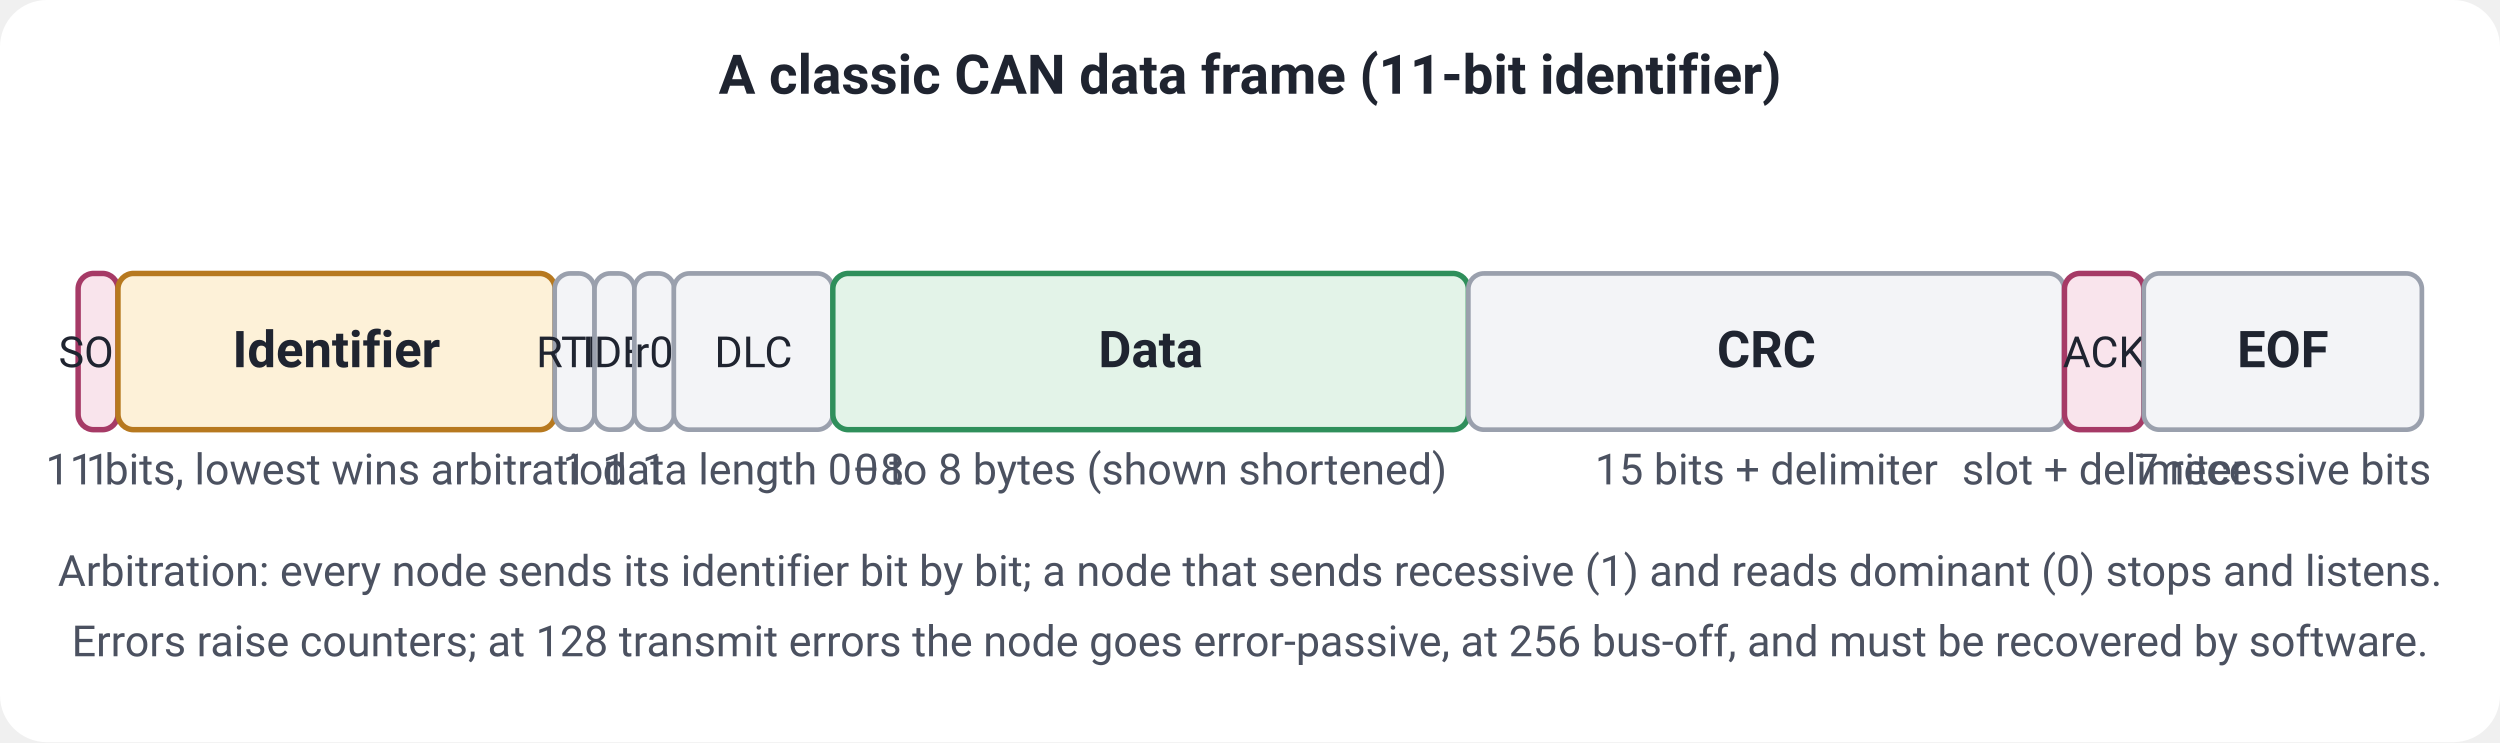
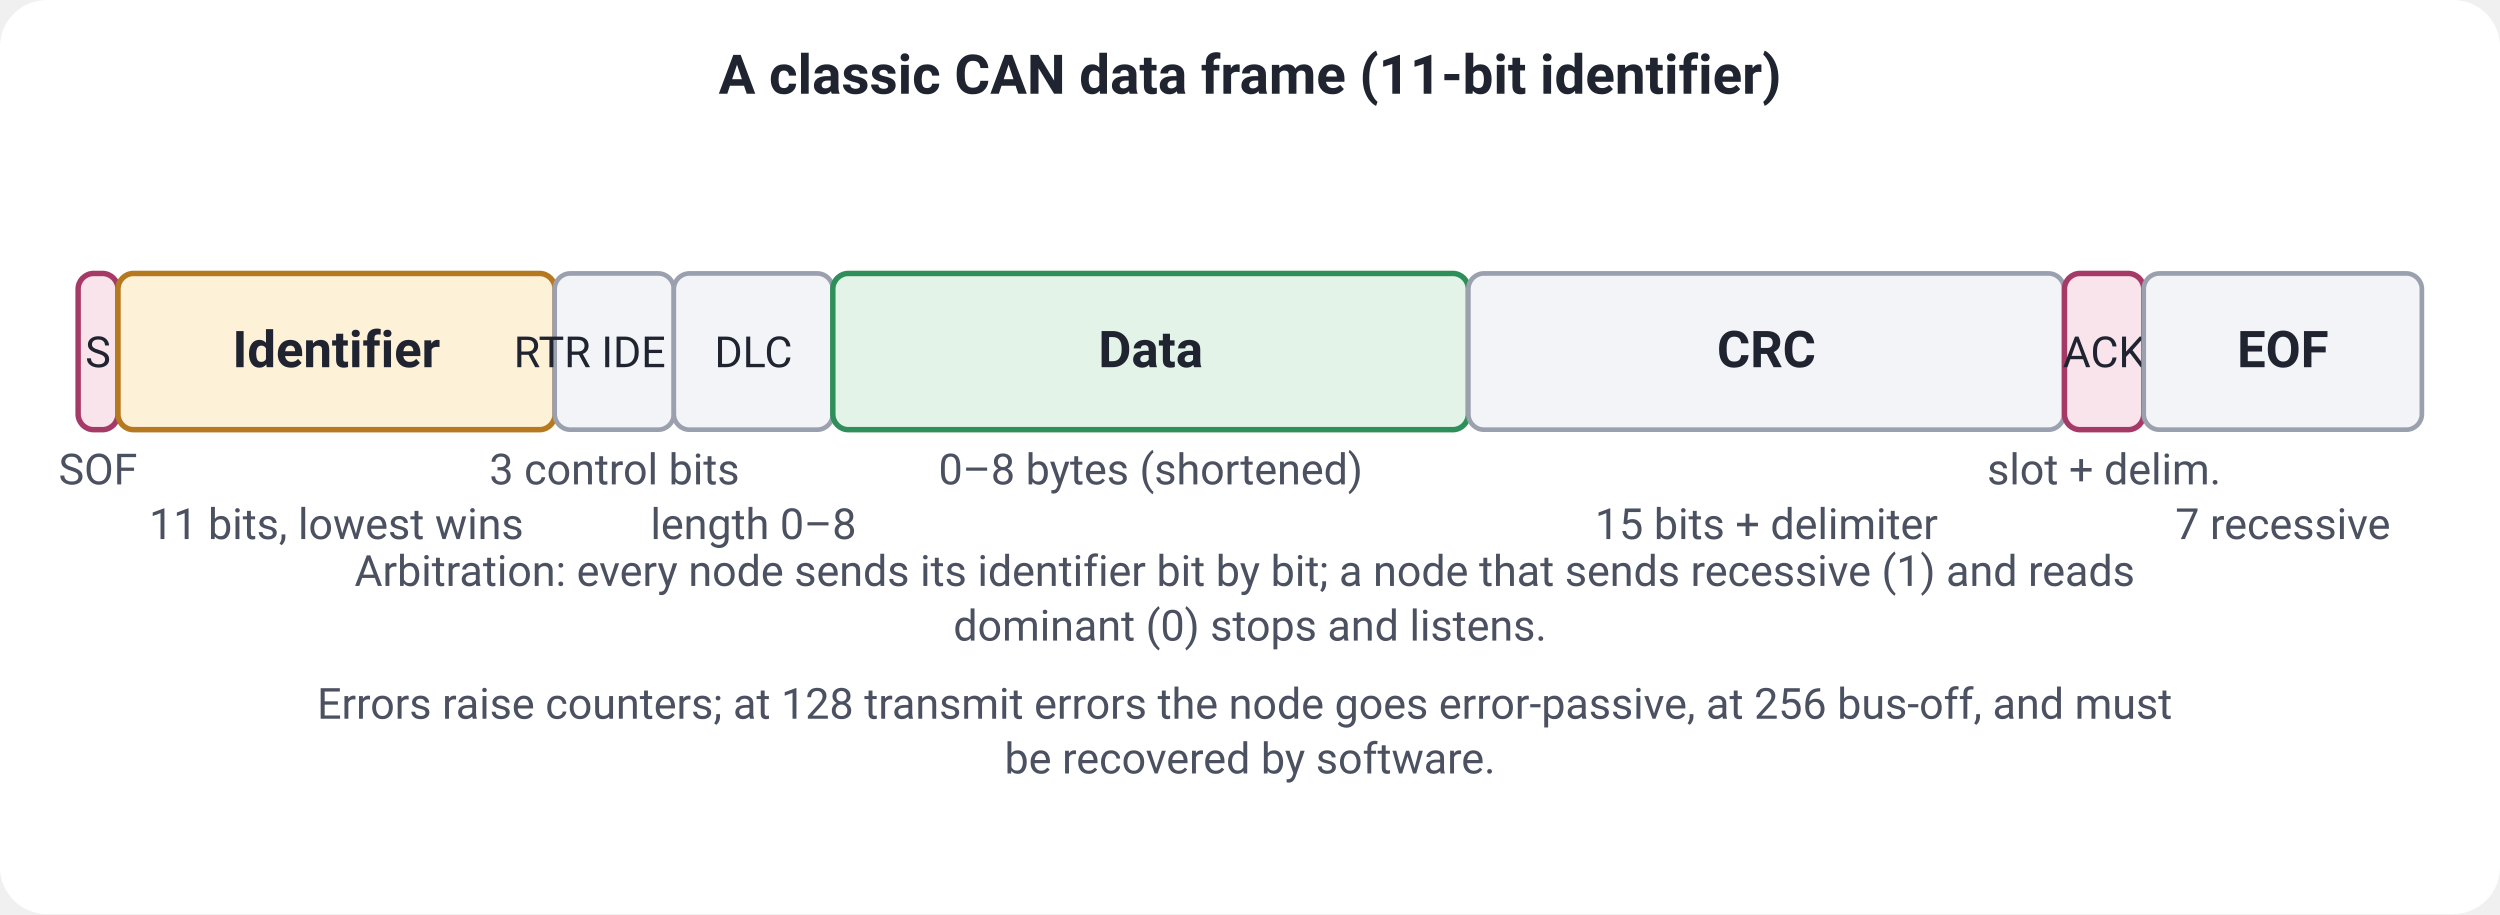
- <svg xmlns="http://www.w3.org/2000/svg" viewBox="0 0 640 190" width="640" height="190" role="img" aria-labelledby="t">
+ <svg xmlns="http://www.w3.org/2000/svg" viewBox="0 0 640 234" width="640" height="234" role="img" aria-labelledby="t">
  <style>
  .bg{fill:#ffffff}.ink{fill:#1f2430}.ink2{fill:#4b5160}.ink3{fill:#6b7280}
  .ln{stroke:#4b5160;fill:none;stroke-width:1.6}.ln2{stroke:#9aa0ad;fill:none;stroke-width:1.2;stroke-dasharray:4 3}
  .box{fill:#f3f4f7;stroke:#9aa0ad;stroke-width:1.2}.boxa{fill:#f9e4ec;stroke:#a63a66;stroke-width:1.4}
  .boxb{fill:#fdf1d8;stroke:#b7791f;stroke-width:1.4}.boxg{fill:#e3f3e8;stroke:#2f8f5b;stroke-width:1.4}
  .acc{fill:#a63a66}.amb{fill:#b7791f}.grn{fill:#2f8f5b}.sig{stroke:#1f2430;fill:none;stroke-width:2}
  .siga{stroke:#a63a66;fill:none;stroke-width:2}.sigb{stroke:#b7791f;fill:none;stroke-width:2}
  text{font-family:system-ui,-apple-system,Segoe UI,Roboto,sans-serif;font-size:12px}
  .t{font-size:13px;font-weight:600}.s{font-size:11px}.m{font-family:ui-monospace,SFMono-Regular,Menlo,monospace;font-size:11.5px}
  .ttl{font-size:14px;font-weight:700}
  @media (prefers-color-scheme: dark){
    .bg{fill:#171a21}.ink{fill:#e8e6ea}.ink2{fill:#c3c6cf}.ink3{fill:#9aa0ad}
    .ln{stroke:#c3c6cf}.ln2{stroke:#6b7280}.box{fill:#242a35;stroke:#6b7280}.boxa{fill:#3b1f2d;stroke:#f08cb3}
    .boxb{fill:#3a2e14;stroke:#e0a83a}.boxg{fill:#16301f;stroke:#5fcf8a}.acc{fill:#f08cb3}.amb{fill:#e0a83a}.grn{fill:#5fcf8a}
    .sig{stroke:#e8e6ea}.siga{stroke:#f08cb3}.sigb{stroke:#e0a83a}
  }
</style>
  <defs>
    <marker id="ar" viewBox="0 0 10 10" refX="9" refY="5" markerWidth="7" markerHeight="7" orient="auto-start-reverse">
      <path d="M0,0 L10,5 L0,10 z" fill="#4b5160" />
    </marker>
  </defs>
-   <rect class="bg" x="0" y="0" width="640" height="190" rx="12" />
+   <rect class="bg" x="0" y="0" width="640" height="234" rx="12" />
  <text class="ink ttl" x="320" y="24" text-anchor="middle">A classic CAN data frame (11-bit identifier)</text>
  <rect class="boxa" x="20.0" y="70" width="10.2" height="40" rx="4" />
-   <text class="ink s" x="25.085" y="94.0" text-anchor="middle">SOF</text>
-   <text class="ink2 s" x="25.085" y="124" text-anchor="middle">1</text>
+   <text class="ink s" x="25.085" y="94.0" text-anchor="middle">S</text>
+   <text class="ink2 s" x="25.085" y="124" text-anchor="middle">SOF</text>
  <rect class="boxb" x="30.2" y="70" width="111.9" height="40" rx="4" />
  <text class="ink t" x="86.102" y="94.0" text-anchor="middle">Identifier</text>
-   <text class="ink2 s" x="86.102" y="124" text-anchor="middle">11 bits, lowest wins arbitration</text>
-   <rect class="box" x="142.0" y="70" width="10.2" height="40" rx="4" />
-   <text class="ink s" x="147.119" y="94.0" text-anchor="middle">RTR</text>
-   <text class="ink2 s" x="147.119" y="124" text-anchor="middle">1</text>
-   <rect class="box" x="152.2" y="70" width="10.2" height="40" rx="4" />
-   <text class="ink s" x="157.288" y="94.0" text-anchor="middle">IDE</text>
-   <text class="ink2 s" x="157.288" y="124" text-anchor="middle">1</text>
-   <rect class="box" x="162.4" y="70" width="10.2" height="40" rx="4" />
-   <text class="ink s" x="167.458" y="94.0" text-anchor="middle">r0</text>
-   <text class="ink2 s" x="167.458" y="124" text-anchor="middle">1</text>
+   <text class="ink2 s" x="86.102" y="138" text-anchor="middle">11 bits, lowest wins</text>
+   <rect class="box" x="142.0" y="70" width="30.5" height="40" rx="4" />
+   <text class="ink s" x="157.288" y="94.0" text-anchor="middle">RTR IDE r0</text>
+   <text class="ink2 s" x="157.288" y="124" text-anchor="middle">3 control bits</text>
  <rect class="box" x="172.5" y="70" width="40.7" height="40" rx="4" />
  <text class="ink s" x="192.881" y="94.0" text-anchor="middle">DLC</text>
-   <text class="ink2 s" x="192.881" y="124" text-anchor="middle">data length 0–8</text>
+   <text class="ink2 s" x="192.881" y="138" text-anchor="middle">length 0–8</text>
  <rect class="boxg" x="213.2" y="70" width="162.7" height="40" rx="4" />
  <text class="ink t" x="294.576" y="94.0" text-anchor="middle">Data</text>
-   <text class="ink2 s" x="294.576" y="124" text-anchor="middle">0 to 8 bytes (shown shortened)</text>
+   <text class="ink2 s" x="294.576" y="124" text-anchor="middle">0–8 bytes (shortened)</text>
  <rect class="box" x="375.9" y="70" width="152.5" height="40" rx="4" />
  <text class="ink t" x="452.203" y="94.0" text-anchor="middle">CRC</text>
-   <text class="ink2 s" x="452.203" y="124" text-anchor="middle">15 bits + delimiter</text>
+   <text class="ink2 s" x="452.203" y="138" text-anchor="middle">15 bits + delimiter</text>
  <rect class="boxa" x="528.5" y="70" width="20.3" height="40" rx="4" />
  <text class="ink s" x="538.644" y="94.0" text-anchor="middle">ACK</text>
-   <text class="ink2 s" x="538.644" y="124" text-anchor="middle">slot + delimiter</text>
+   <text class="ink2 s" x="538.644" y="124" text-anchor="middle">slot + delim.</text>
  <rect class="box" x="548.8" y="70" width="71.2" height="40" rx="4" />
  <text class="ink t" x="584.407" y="94.0" text-anchor="middle">EOF</text>
-   <text class="ink2 s" x="584.407" y="124" text-anchor="middle">7 recessive bits</text>
-   <text class="ink2 s" x="320" y="150" text-anchor="middle">Arbitration: every node sends its identifier bit by bit; a node that sends recessive (1) and reads dominant (0) stops and listens.</text>
-   <text class="ink2 s" x="320" y="168" text-anchor="middle">Errors raise counters; at 128 transmit errors the node goes error-passive, at 256 bus-off, and must be recovered by software.</text>
+   <text class="ink2 s" x="584.407" y="138" text-anchor="middle">7 recessive</text>
+   <text class="ink2 s" x="320" y="150" text-anchor="middle">
+     <tspan x="320" dy="0">Arbitration: every node sends its identifier bit by bit; a node that sends recessive (1) and reads</tspan>
+     <tspan x="320" dy="14">dominant (0) stops and listens.</tspan>
+   </text>
+   <text class="ink2 s" x="320" y="184" text-anchor="middle">
+     <tspan x="320" dy="0">Errors raise counters; at 128 transmit errors the node goes error-passive, at 256 bus-off, and must</tspan>
+     <tspan x="320" dy="14">be recovered by software.</tspan>
+   </text>
</svg>
